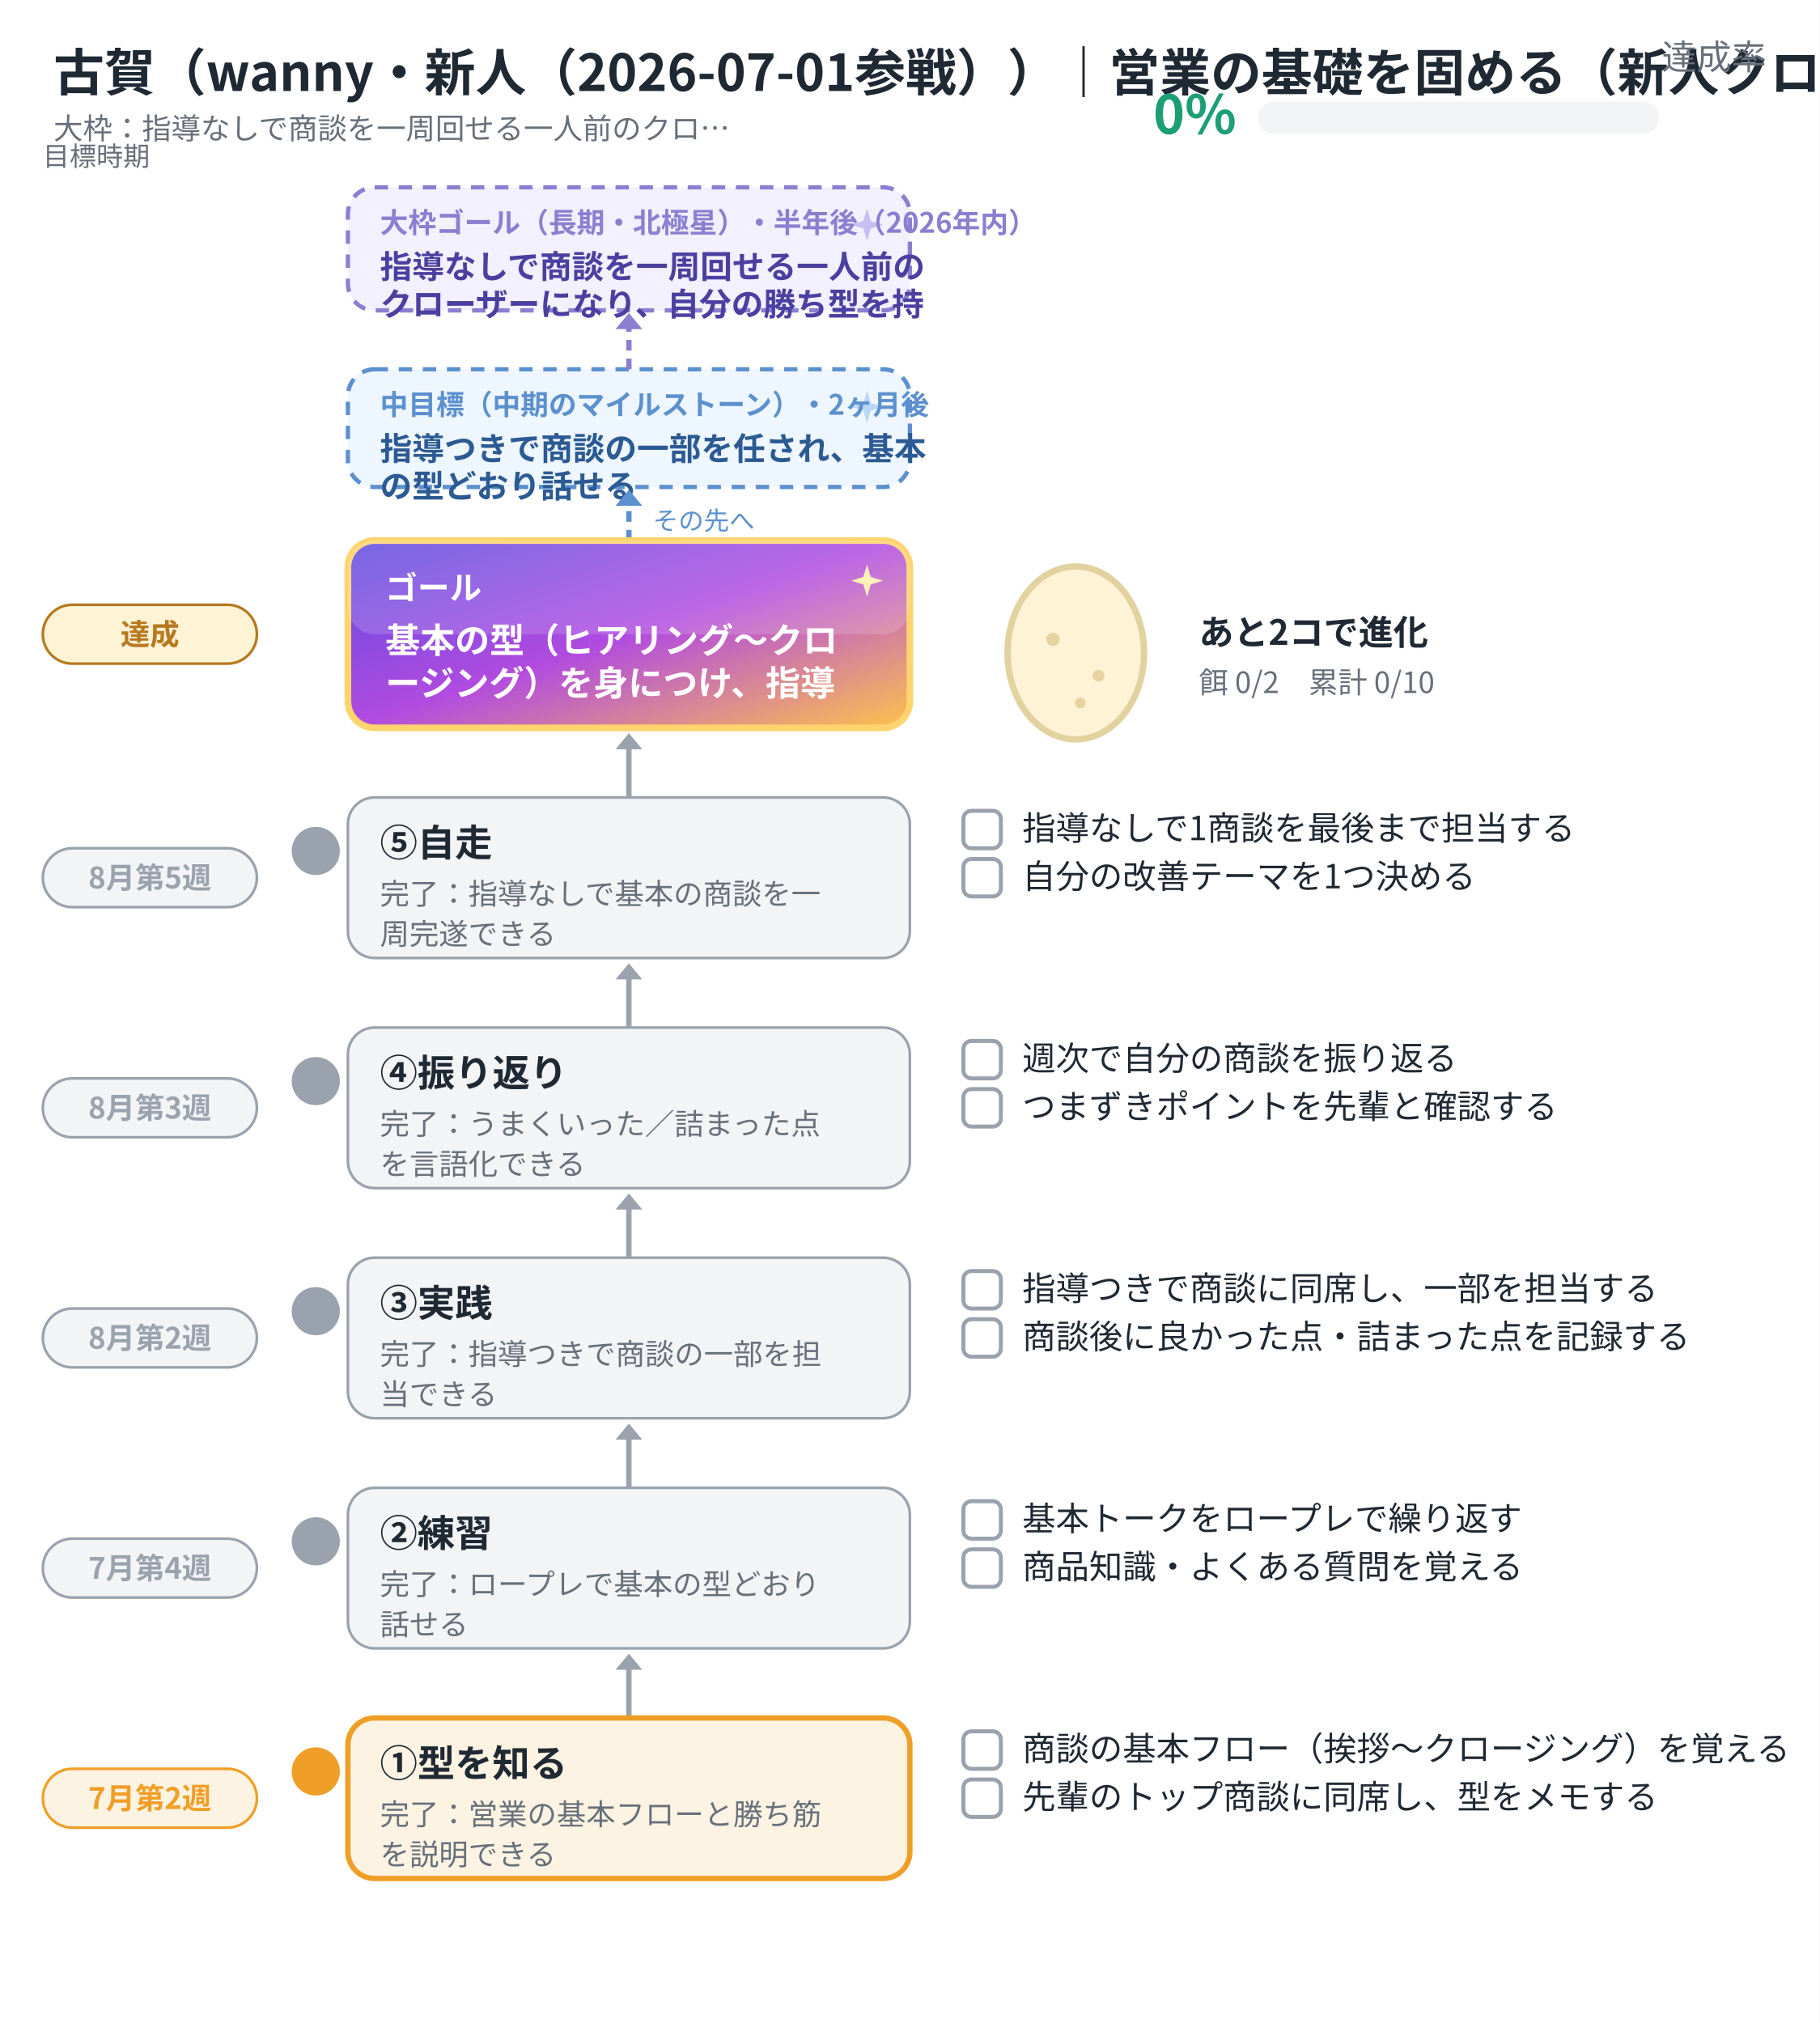
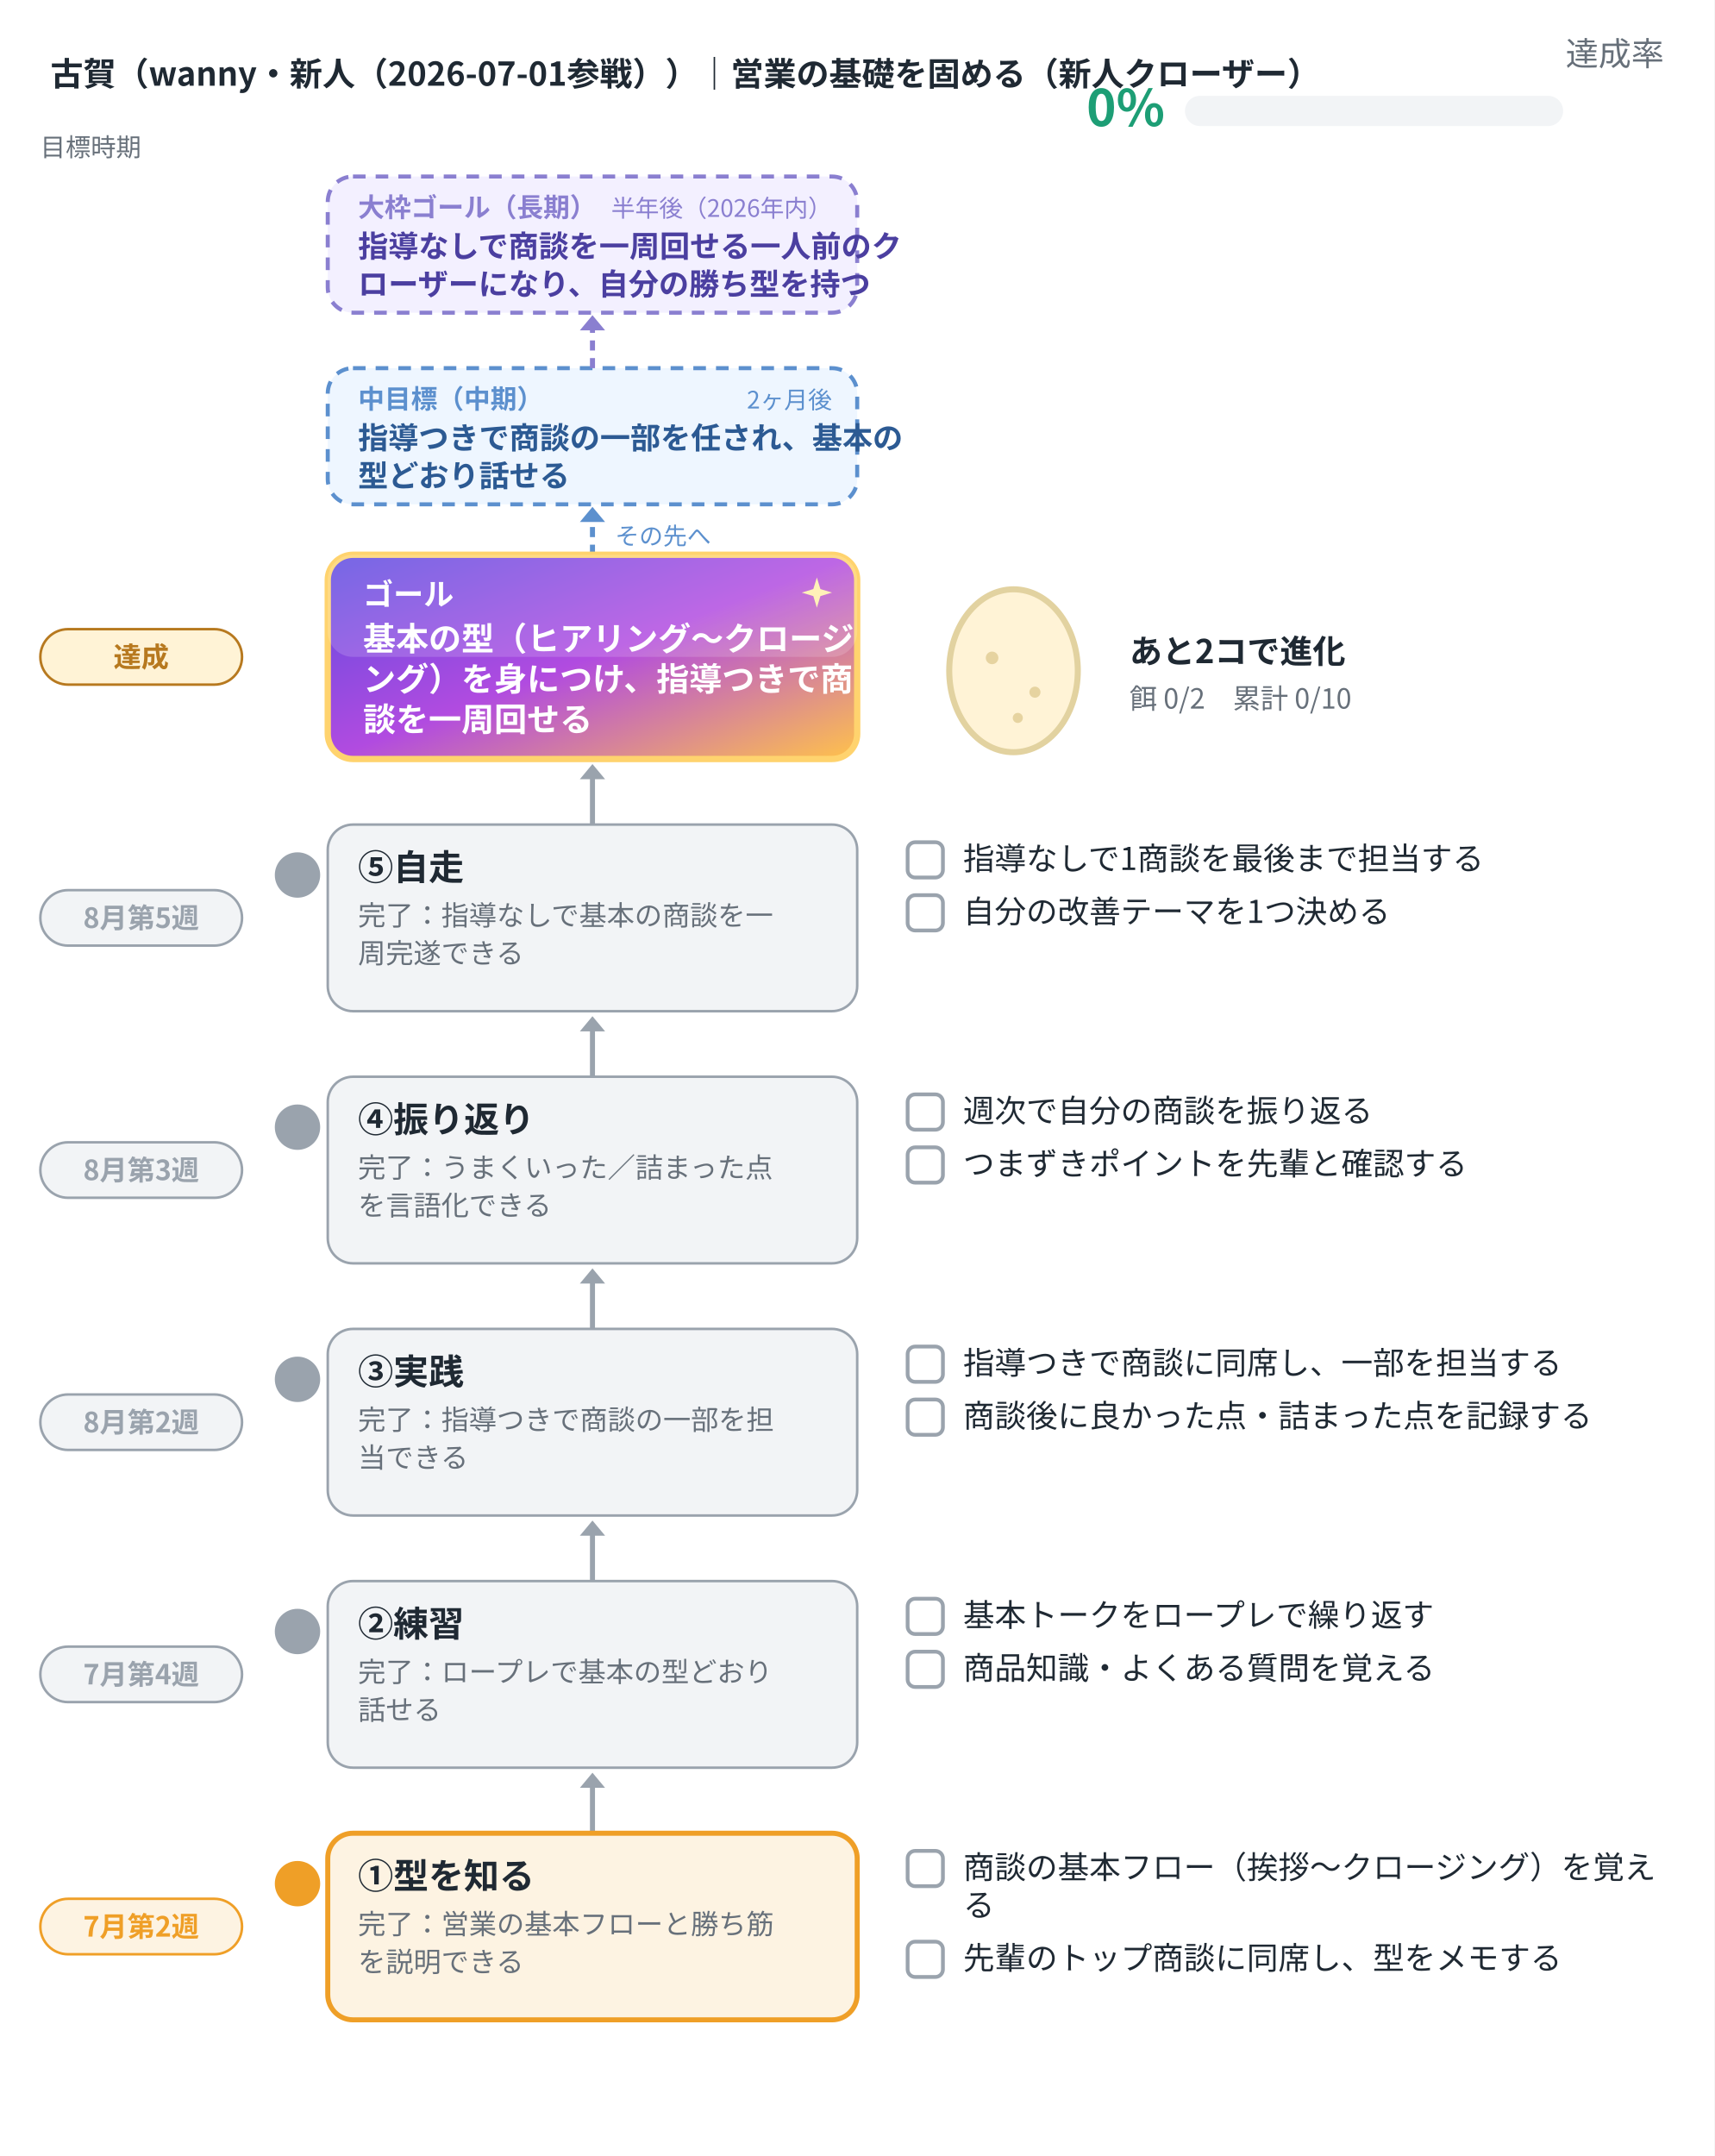
- <svg xmlns="http://www.w3.org/2000/svg" viewBox="0 0 680 756" font-family="Hiragino Sans, 'Noto Sans CJK JP', 'Yu Gothic', sans-serif" width="680" height="756">
+ <svg xmlns="http://www.w3.org/2000/svg" viewBox="0 0 680 855" font-family="Hiragino Sans, 'Noto Sans CJK JP', 'Yu Gothic', sans-serif" width="680" height="855">
  <defs>
    <linearGradient id="goalGrad" x1="0" y1="0" x2="1" y2="1">
      <stop offset="0" stop-color="#5B4BE0" />
      <stop offset="0.5" stop-color="#B14BE0" />
      <stop offset="1" stop-color="#FFC24B" />
    </linearGradient>
    <linearGradient id="phx" x1="0" y1="0" x2="0" y2="1">
      <stop offset="0" stop-color="#FFE259" />
      <stop offset="0.5" stop-color="#FF9A00" />
      <stop offset="1" stop-color="#FF3D00" />
    </linearGradient>
    <linearGradient id="phx2" x1="0" y1="0" x2="0" y2="1">
      <stop offset="0" stop-color="#FFF0A0" />
      <stop offset="1" stop-color="#FF7A00" />
    </linearGradient>
    <linearGradient id="hen" x1="0" y1="0" x2="1" y2="1">
      <stop offset="0" stop-color="#37C9B0" />
      <stop offset="0.6" stop-color="#3DA0E8" />
      <stop offset="1" stop-color="#7A5BE0" />
    </linearGradient>
    <linearGradient id="pcock" x1="0" y1="0" x2="0" y2="1">
      <stop offset="0" stop-color="#2BD0C0" />
      <stop offset="0.55" stop-color="#2E8FD0" />
      <stop offset="1" stop-color="#2E4BB0" />
    </linearGradient>
    <linearGradient id="gold" x1="0" y1="0" x2="0" y2="1">
      <stop offset="0" stop-color="#FFF0A8" />
      <stop offset="0.5" stop-color="#F2C230" />
      <stop offset="1" stop-color="#C8901A" />
    </linearGradient>
  </defs>
-   <rect x="0" y="0" width="680" height="756" fill="#FFFFFF" />
-   <text x="20" y="34" font-size="19" font-weight="700" fill="#1F2933">古賀（wanny・新人（2026-07-01参戦））｜営業の基礎を固める（新人クローザー）</text>
-   <text x="20" y="52" font-size="11" fill="#67707A">大枠：指導なしで商談を一周回せる一人前のクロ…</text>
+   <rect x="0" y="0" width="680" height="855" fill="#FFFFFF" />
+   <text x="20" y="34" font-size="13" font-weight="700" fill="#1F2933">古賀（wanny・新人（2026-07-01参戦））｜営業の基礎を固める（新人クローザー）</text>
  <text x="660" y="26" text-anchor="end" font-size="13" fill="#67707A">達成率</text>
  <text x="462" y="50" text-anchor="end" font-size="20" font-weight="700" fill="#1D9E75">0%</text>
  <rect x="470" y="38" width="150" height="12" rx="6" fill="#F2F4F6" />
  <rect x="470" y="38" width="0" height="12" rx="6" fill="#1D9E75" />
-   <rect x="130" y="70" width="210" height="46" rx="10" fill="#F3F0FF" stroke="#8A7FD0" stroke-width="1.6" stroke-dasharray="5 4" />
-   <polygon points="324.0,78.0 325.4,82.6 330.0,84.0 325.4,85.4 324.0,90.0 322.6,85.4 318.0,84.0 322.6,82.6" fill="#C9BEF2" />
-   <text x="142" y="87" font-size="10.5" font-weight="700" fill="#8A7FD0">大枠ゴール（長期・北極星）・半年後（2026年内）</text>
-   <text x="142" y="104" font-size="12" font-weight="600" fill="#4B3FA0">指導なしで商談を一周回せる一人前の</text>
-   <text x="142" y="118" font-size="12" font-weight="600" fill="#4B3FA0">クローザーになり、自分の勝ち型を持</text>
-   <rect x="130" y="138" width="210" height="44" rx="10" fill="#EEF6FF" stroke="#5C90CE" stroke-width="1.6" stroke-dasharray="5 4" />
-   <polygon points="324.0,146.0 325.4,150.6 330.0,152.0 325.4,153.4 324.0,158.0 322.6,153.4 318.0,152.0 322.6,150.6" fill="#B9D6F2" />
-   <text x="142" y="155" font-size="10.5" font-weight="700" fill="#5C90CE">中目標（中期のマイルストーン）・2ヶ月後</text>
-   <text x="142" y="172" font-size="12" font-weight="600" fill="#2C5A93">指導つきで商談の一部を任され、基本</text>
-   <text x="142" y="186" font-size="12" font-weight="600" fill="#2C5A93">の型どおり話せる</text>
-   <line x1="235.0" y1="202" x2="235.0" y2="187" stroke="#5C90CE" stroke-width="2" stroke-dasharray="4 3" />
-   <path d="M230.0,189 L235.0,183 L240.0,189 Z" fill="#5C90CE" />
-   <text x="244.0" y="198" font-size="9.5" fill="#5C90CE">その先へ</text>
-   <line x1="235.0" y1="138" x2="235.0" y2="121" stroke="#8A7FD0" stroke-width="2" stroke-dasharray="4 3" />
-   <path d="M230.0,123 L235.0,117 L240.0,123 Z" fill="#8A7FD0" />
-   <rect x="130" y="202" width="210" height="70" rx="10" fill="url(#goalGrad)" stroke="#FFD36E" stroke-width="2.5" />
-   <rect x="130" y="202" width="210" height="35.0" rx="10" fill="#FFFFFF" opacity="0.16" />
-   <text x="144" y="224" font-size="12" font-weight="700" fill="#FFFFFF">ゴール</text>
-   <polygon points="324.0,211.0 325.4,215.6 330.0,217.0 325.4,218.4 324.0,223.0 322.6,218.4 318.0,217.0 322.6,215.6" fill="#FFF1B8" />
-   <text x="144" y="244" font-size="13" font-weight="600" fill="#FFFFFF">基本の型（ヒアリング〜クロ</text>
-   <text x="144" y="260" font-size="13" font-weight="600" fill="#FFFFFF">ージング）を身につけ、指導</text>
-   <rect x="16" y="226.0" width="80" height="22" rx="11" fill="#FFF3D6" stroke="#B7791F" stroke-width="1" />
-   <text x="56.0" y="241.0" text-anchor="middle" font-size="11" font-weight="700" fill="#B7791F">達成</text>
-   <ellipse cx="402.0" cy="244.0" rx="25.5" ry="32.3" fill="#FFF3D6" />
-   <ellipse cx="402.0" cy="244.0" rx="25.5" ry="32.3" fill="none" stroke="#E2D2A0" stroke-width="2.4" />
-   <circle cx="393.5" cy="238.9" r="2.5" fill="#E6D3A0" />
-   <circle cx="410.5" cy="252.5" r="2.2" fill="#E6D3A0" />
-   <circle cx="403.7" cy="262.7" r="2.0" fill="#E6D3A0" />
-   <text x="448" y="241" font-size="13" font-weight="700" fill="#1F2933">あと2コで進化</text>
-   <text x="448" y="259" font-size="11" fill="#67707A">餌 0/2　累計 0/10</text>
+   <rect x="130" y="70" width="210" height="54" rx="10" fill="#F3F0FF" stroke="#8A7FD0" stroke-width="1.6" stroke-dasharray="5 4" />
+   <text x="142" y="86" font-size="10.5" font-weight="700" fill="#8A7FD0">大枠ゴール（長期）</text>
+   <text x="330" y="86" text-anchor="end" font-size="9.5" fill="#8A7FD0">半年後（2026年内）</text>
+   <text x="142" y="102" font-size="12" font-weight="600" fill="#4B3FA0">指導なしで商談を一周回せる一人前のク</text>
+   <text x="142" y="117" font-size="12" font-weight="600" fill="#4B3FA0">ローザーになり、自分の勝ち型を持つ</text>
+   <rect x="130" y="146" width="210" height="54" rx="10" fill="#EEF6FF" stroke="#5C90CE" stroke-width="1.6" stroke-dasharray="5 4" />
+   <text x="142" y="162" font-size="10.5" font-weight="700" fill="#5C90CE">中目標（中期）</text>
+   <text x="330" y="162" text-anchor="end" font-size="9.5" fill="#5C90CE">2ヶ月後</text>
+   <text x="142" y="178" font-size="12" font-weight="600" fill="#2C5A93">指導つきで商談の一部を任され、基本の</text>
+   <text x="142" y="193" font-size="12" font-weight="600" fill="#2C5A93">型どおり話せる</text>
+   <line x1="235.0" y1="220" x2="235.0" y2="205" stroke="#5C90CE" stroke-width="2" stroke-dasharray="4 3" />
+   <path d="M230.0,207 L235.0,201 L240.0,207 Z" fill="#5C90CE" />
+   <text x="244.0" y="216" font-size="9.5" fill="#5C90CE">その先へ</text>
+   <line x1="235.0" y1="146" x2="235.0" y2="129" stroke="#8A7FD0" stroke-width="2" stroke-dasharray="4 3" />
+   <path d="M230.0,131 L235.0,125 L240.0,131 Z" fill="#8A7FD0" />
+   <rect x="130" y="220" width="210" height="81" rx="10" fill="url(#goalGrad)" stroke="#FFD36E" stroke-width="2.5" />
+   <rect x="130" y="220" width="210" height="40.5" rx="10" fill="#FFFFFF" opacity="0.16" />
+   <text x="144" y="240" font-size="12" font-weight="700" fill="#FFFFFF">ゴール</text>
+   <polygon points="324.0,229.0 325.4,233.6 330.0,235.0 325.4,236.4 324.0,241.0 322.6,236.4 318.0,235.0 322.6,233.6" fill="#FFF1B8" />
+   <text x="144" y="258" font-size="13" font-weight="600" fill="#FFFFFF">基本の型（ヒアリング〜クロージ</text>
+   <text x="144" y="274" font-size="13" font-weight="600" fill="#FFFFFF">ング）を身につけ、指導つきで商</text>
+   <text x="144" y="290" font-size="13" font-weight="600" fill="#FFFFFF">談を一周回せる</text>
+   <rect x="16" y="249.5" width="80" height="22" rx="11" fill="#FFF3D6" stroke="#B7791F" stroke-width="1" />
+   <text x="56.0" y="264.5" text-anchor="middle" font-size="11" font-weight="700" fill="#B7791F">達成</text>
+   <ellipse cx="402.0" cy="266.0" rx="25.5" ry="32.3" fill="#FFF3D6" />
+   <ellipse cx="402.0" cy="266.0" rx="25.5" ry="32.3" fill="none" stroke="#E2D2A0" stroke-width="2.4" />
+   <circle cx="393.5" cy="260.9" r="2.5" fill="#E6D3A0" />
+   <circle cx="410.5" cy="274.5" r="2.2" fill="#E6D3A0" />
+   <circle cx="403.7" cy="284.7" r="2.0" fill="#E6D3A0" />
+   <text x="448" y="263" font-size="13" font-weight="700" fill="#1F2933">あと2コで進化</text>
+   <text x="448" y="281" font-size="11" fill="#67707A">餌 0/2　累計 0/10</text>
  <text x="16" y="62" font-size="10" fill="#67707A">目標時期</text>
-   <line x1="235.0" y1="298" x2="235.0" y2="278" stroke="#9AA3AD" stroke-width="2" />
-   <path d="M230.0,280 L235.0,274 L240.0,280 Z" fill="#9AA3AD" />
-   <rect x="130" y="298" width="210" height="60" rx="10" fill="#F2F4F6" stroke="#9AA3AD" stroke-width="1" />
-   <circle cx="118" cy="318" r="9" fill="#9AA3AD" />
-   <text x="142" y="320" font-size="14" font-weight="700" fill="#1F2933">⑤自走</text>
-   <text x="142" y="338" font-size="11" fill="#67707A">完了：指導なしで基本の商談を一</text>
-   <text x="142" y="353" font-size="11" fill="#67707A">周完遂できる</text>
-   <rect x="16" y="317.0" width="80" height="22" rx="11" fill="#F2F4F6" stroke="#9AA3AD" stroke-width="1" />
-   <text x="56.0" y="332.0" text-anchor="middle" font-size="11" font-weight="700" fill="#9AA3AD">8月第5週</text>
-   <rect x="360" y="303" width="14" height="14" rx="3" fill="#fff" stroke="#9AA3AD" stroke-width="1.5" />
-   <text x="382" y="314" font-size="12.5" fill="#1F2933">指導なしで1商談を最後まで担当する</text>
-   <rect x="360" y="321" width="14" height="14" rx="3" fill="#fff" stroke="#9AA3AD" stroke-width="1.5" />
-   <text x="382" y="332" font-size="12.5" fill="#1F2933">自分の改善テーマを1つ決める</text>
-   <line x1="235.0" y1="384" x2="235.0" y2="364" stroke="#9AA3AD" stroke-width="2" />
-   <path d="M230.0,366 L235.0,360 L240.0,366 Z" fill="#9AA3AD" />
-   <rect x="130" y="384" width="210" height="60" rx="10" fill="#F2F4F6" stroke="#9AA3AD" stroke-width="1" />
-   <circle cx="118" cy="404" r="9" fill="#9AA3AD" />
-   <text x="142" y="406" font-size="14" font-weight="700" fill="#1F2933">④振り返り</text>
-   <text x="142" y="424" font-size="11" fill="#67707A">完了：うまくいった／詰まった点</text>
-   <text x="142" y="439" font-size="11" fill="#67707A">を言語化できる</text>
-   <rect x="16" y="403.0" width="80" height="22" rx="11" fill="#F2F4F6" stroke="#9AA3AD" stroke-width="1" />
-   <text x="56.0" y="418.0" text-anchor="middle" font-size="11" font-weight="700" fill="#9AA3AD">8月第3週</text>
-   <rect x="360" y="389" width="14" height="14" rx="3" fill="#fff" stroke="#9AA3AD" stroke-width="1.5" />
-   <text x="382" y="400" font-size="12.5" fill="#1F2933">週次で自分の商談を振り返る</text>
-   <rect x="360" y="407" width="14" height="14" rx="3" fill="#fff" stroke="#9AA3AD" stroke-width="1.5" />
-   <text x="382" y="418" font-size="12.5" fill="#1F2933">つまずきポイントを先輩と確認する</text>
-   <line x1="235.0" y1="470" x2="235.0" y2="450" stroke="#9AA3AD" stroke-width="2" />
-   <path d="M230.0,452 L235.0,446 L240.0,452 Z" fill="#9AA3AD" />
-   <rect x="130" y="470" width="210" height="60" rx="10" fill="#F2F4F6" stroke="#9AA3AD" stroke-width="1" />
-   <circle cx="118" cy="490" r="9" fill="#9AA3AD" />
-   <text x="142" y="492" font-size="14" font-weight="700" fill="#1F2933">③実践</text>
-   <text x="142" y="510" font-size="11" fill="#67707A">完了：指導つきで商談の一部を担</text>
-   <text x="142" y="525" font-size="11" fill="#67707A">当できる</text>
-   <rect x="16" y="489.0" width="80" height="22" rx="11" fill="#F2F4F6" stroke="#9AA3AD" stroke-width="1" />
-   <text x="56.0" y="504.0" text-anchor="middle" font-size="11" font-weight="700" fill="#9AA3AD">8月第2週</text>
-   <rect x="360" y="475" width="14" height="14" rx="3" fill="#fff" stroke="#9AA3AD" stroke-width="1.5" />
-   <text x="382" y="486" font-size="12.5" fill="#1F2933">指導つきで商談に同席し、一部を担当する</text>
-   <rect x="360" y="493" width="14" height="14" rx="3" fill="#fff" stroke="#9AA3AD" stroke-width="1.5" />
-   <text x="382" y="504" font-size="12.5" fill="#1F2933">商談後に良かった点・詰まった点を記録する</text>
-   <line x1="235.0" y1="556" x2="235.0" y2="536" stroke="#9AA3AD" stroke-width="2" />
-   <path d="M230.0,538 L235.0,532 L240.0,538 Z" fill="#9AA3AD" />
-   <rect x="130" y="556" width="210" height="60" rx="10" fill="#F2F4F6" stroke="#9AA3AD" stroke-width="1" />
-   <circle cx="118" cy="576" r="9" fill="#9AA3AD" />
-   <text x="142" y="578" font-size="14" font-weight="700" fill="#1F2933">②練習</text>
-   <text x="142" y="596" font-size="11" fill="#67707A">完了：ロープレで基本の型どおり</text>
-   <text x="142" y="611" font-size="11" fill="#67707A">話せる</text>
-   <rect x="16" y="575.0" width="80" height="22" rx="11" fill="#F2F4F6" stroke="#9AA3AD" stroke-width="1" />
-   <text x="56.0" y="590.0" text-anchor="middle" font-size="11" font-weight="700" fill="#9AA3AD">7月第4週</text>
-   <rect x="360" y="561" width="14" height="14" rx="3" fill="#fff" stroke="#9AA3AD" stroke-width="1.5" />
-   <text x="382" y="572" font-size="12.5" fill="#1F2933">基本トークをロープレで繰り返す</text>
-   <rect x="360" y="579" width="14" height="14" rx="3" fill="#fff" stroke="#9AA3AD" stroke-width="1.5" />
-   <text x="382" y="590" font-size="12.5" fill="#1F2933">商品知識・よくある質問を覚える</text>
-   <line x1="235.0" y1="642" x2="235.0" y2="622" stroke="#9AA3AD" stroke-width="2" />
-   <path d="M230.0,624 L235.0,618 L240.0,624 Z" fill="#9AA3AD" />
-   <rect x="130" y="642" width="210" height="60" rx="10" fill="#FDF3E2" stroke="#EF9F27" stroke-width="2" />
-   <circle cx="118" cy="662" r="9" fill="#EF9F27" />
-   <text x="142" y="664" font-size="14" font-weight="700" fill="#1F2933">①型を知る</text>
-   <text x="142" y="682" font-size="11" fill="#67707A">完了：営業の基本フローと勝ち筋</text>
-   <text x="142" y="697" font-size="11" fill="#67707A">を説明できる</text>
-   <rect x="16" y="661.0" width="80" height="22" rx="11" fill="#FDF3E2" stroke="#EF9F27" stroke-width="1" />
-   <text x="56.0" y="676.0" text-anchor="middle" font-size="11" font-weight="700" fill="#EF9F27">7月第2週</text>
-   <rect x="360" y="647" width="14" height="14" rx="3" fill="#fff" stroke="#9AA3AD" stroke-width="1.5" />
-   <text x="382" y="658" font-size="12.5" fill="#1F2933">商談の基本フロー（挨拶〜クロージング）を覚える</text>
-   <rect x="360" y="665" width="14" height="14" rx="3" fill="#fff" stroke="#9AA3AD" stroke-width="1.5" />
-   <text x="382" y="676" font-size="12.5" fill="#1F2933">先輩のトップ商談に同席し、型をメモする</text>
+   <line x1="235.0" y1="327" x2="235.0" y2="307" stroke="#9AA3AD" stroke-width="2" />
+   <path d="M230.0,309 L235.0,303 L240.0,309 Z" fill="#9AA3AD" />
+   <rect x="130" y="327" width="210" height="74" rx="10" fill="#F2F4F6" stroke="#9AA3AD" stroke-width="1" />
+   <circle cx="118" cy="347" r="9" fill="#9AA3AD" />
+   <text x="142" y="349" font-size="14" font-weight="700" fill="#1F2933">⑤自走</text>
+   <text x="142" y="367" font-size="11" fill="#67707A">完了：指導なしで基本の商談を一</text>
+   <text x="142" y="382" font-size="11" fill="#67707A">周完遂できる</text>
+   <rect x="16" y="353.0" width="80" height="22" rx="11" fill="#F2F4F6" stroke="#9AA3AD" stroke-width="1" />
+   <text x="56.0" y="368.0" text-anchor="middle" font-size="11" font-weight="700" fill="#9AA3AD">8月第5週</text>
+   <rect x="360" y="334" width="14" height="14" rx="3" fill="#fff" stroke="#9AA3AD" stroke-width="1.5" />
+   <text x="382" y="345" font-size="12.5" fill="#1F2933">指導なしで1商談を最後まで担当する</text>
+   <rect x="360" y="355" width="14" height="14" rx="3" fill="#fff" stroke="#9AA3AD" stroke-width="1.5" />
+   <text x="382" y="366" font-size="12.5" fill="#1F2933">自分の改善テーマを1つ決める</text>
+   <line x1="235.0" y1="427" x2="235.0" y2="407" stroke="#9AA3AD" stroke-width="2" />
+   <path d="M230.0,409 L235.0,403 L240.0,409 Z" fill="#9AA3AD" />
+   <rect x="130" y="427" width="210" height="74" rx="10" fill="#F2F4F6" stroke="#9AA3AD" stroke-width="1" />
+   <circle cx="118" cy="447" r="9" fill="#9AA3AD" />
+   <text x="142" y="449" font-size="14" font-weight="700" fill="#1F2933">④振り返り</text>
+   <text x="142" y="467" font-size="11" fill="#67707A">完了：うまくいった／詰まった点</text>
+   <text x="142" y="482" font-size="11" fill="#67707A">を言語化できる</text>
+   <rect x="16" y="453.0" width="80" height="22" rx="11" fill="#F2F4F6" stroke="#9AA3AD" stroke-width="1" />
+   <text x="56.0" y="468.0" text-anchor="middle" font-size="11" font-weight="700" fill="#9AA3AD">8月第3週</text>
+   <rect x="360" y="434" width="14" height="14" rx="3" fill="#fff" stroke="#9AA3AD" stroke-width="1.5" />
+   <text x="382" y="445" font-size="12.5" fill="#1F2933">週次で自分の商談を振り返る</text>
+   <rect x="360" y="455" width="14" height="14" rx="3" fill="#fff" stroke="#9AA3AD" stroke-width="1.5" />
+   <text x="382" y="466" font-size="12.5" fill="#1F2933">つまずきポイントを先輩と確認する</text>
+   <line x1="235.0" y1="527" x2="235.0" y2="507" stroke="#9AA3AD" stroke-width="2" />
+   <path d="M230.0,509 L235.0,503 L240.0,509 Z" fill="#9AA3AD" />
+   <rect x="130" y="527" width="210" height="74" rx="10" fill="#F2F4F6" stroke="#9AA3AD" stroke-width="1" />
+   <circle cx="118" cy="547" r="9" fill="#9AA3AD" />
+   <text x="142" y="549" font-size="14" font-weight="700" fill="#1F2933">③実践</text>
+   <text x="142" y="567" font-size="11" fill="#67707A">完了：指導つきで商談の一部を担</text>
+   <text x="142" y="582" font-size="11" fill="#67707A">当できる</text>
+   <rect x="16" y="553.0" width="80" height="22" rx="11" fill="#F2F4F6" stroke="#9AA3AD" stroke-width="1" />
+   <text x="56.0" y="568.0" text-anchor="middle" font-size="11" font-weight="700" fill="#9AA3AD">8月第2週</text>
+   <rect x="360" y="534" width="14" height="14" rx="3" fill="#fff" stroke="#9AA3AD" stroke-width="1.5" />
+   <text x="382" y="545" font-size="12.5" fill="#1F2933">指導つきで商談に同席し、一部を担当する</text>
+   <rect x="360" y="555" width="14" height="14" rx="3" fill="#fff" stroke="#9AA3AD" stroke-width="1.5" />
+   <text x="382" y="566" font-size="12.5" fill="#1F2933">商談後に良かった点・詰まった点を記録する</text>
+   <line x1="235.0" y1="627" x2="235.0" y2="607" stroke="#9AA3AD" stroke-width="2" />
+   <path d="M230.0,609 L235.0,603 L240.0,609 Z" fill="#9AA3AD" />
+   <rect x="130" y="627" width="210" height="74" rx="10" fill="#F2F4F6" stroke="#9AA3AD" stroke-width="1" />
+   <circle cx="118" cy="647" r="9" fill="#9AA3AD" />
+   <text x="142" y="649" font-size="14" font-weight="700" fill="#1F2933">②練習</text>
+   <text x="142" y="667" font-size="11" fill="#67707A">完了：ロープレで基本の型どおり</text>
+   <text x="142" y="682" font-size="11" fill="#67707A">話せる</text>
+   <rect x="16" y="653.0" width="80" height="22" rx="11" fill="#F2F4F6" stroke="#9AA3AD" stroke-width="1" />
+   <text x="56.0" y="668.0" text-anchor="middle" font-size="11" font-weight="700" fill="#9AA3AD">7月第4週</text>
+   <rect x="360" y="634" width="14" height="14" rx="3" fill="#fff" stroke="#9AA3AD" stroke-width="1.5" />
+   <text x="382" y="645" font-size="12.5" fill="#1F2933">基本トークをロープレで繰り返す</text>
+   <rect x="360" y="655" width="14" height="14" rx="3" fill="#fff" stroke="#9AA3AD" stroke-width="1.5" />
+   <text x="382" y="666" font-size="12.5" fill="#1F2933">商品知識・よくある質問を覚える</text>
+   <line x1="235.0" y1="727" x2="235.0" y2="707" stroke="#9AA3AD" stroke-width="2" />
+   <path d="M230.0,709 L235.0,703 L240.0,709 Z" fill="#9AA3AD" />
+   <rect x="130" y="727" width="210" height="74" rx="10" fill="#FDF3E2" stroke="#EF9F27" stroke-width="2" />
+   <circle cx="118" cy="747" r="9" fill="#EF9F27" />
+   <text x="142" y="749" font-size="14" font-weight="700" fill="#1F2933">①型を知る</text>
+   <text x="142" y="767" font-size="11" fill="#67707A">完了：営業の基本フローと勝ち筋</text>
+   <text x="142" y="782" font-size="11" fill="#67707A">を説明できる</text>
+   <rect x="16" y="753.0" width="80" height="22" rx="11" fill="#FDF3E2" stroke="#EF9F27" stroke-width="1" />
+   <text x="56.0" y="768.0" text-anchor="middle" font-size="11" font-weight="700" fill="#EF9F27">7月第2週</text>
+   <rect x="360" y="734" width="14" height="14" rx="3" fill="#fff" stroke="#9AA3AD" stroke-width="1.5" />
+   <text x="382" y="745" font-size="12.5" fill="#1F2933">商談の基本フロー（挨拶〜クロージング）を覚え</text>
+   <text x="382" y="760" font-size="12.5" fill="#1F2933">る</text>
+   <rect x="360" y="770" width="14" height="14" rx="3" fill="#fff" stroke="#9AA3AD" stroke-width="1.5" />
+   <text x="382" y="781" font-size="12.5" fill="#1F2933">先輩のトップ商談に同席し、型をメモする</text>
</svg>
